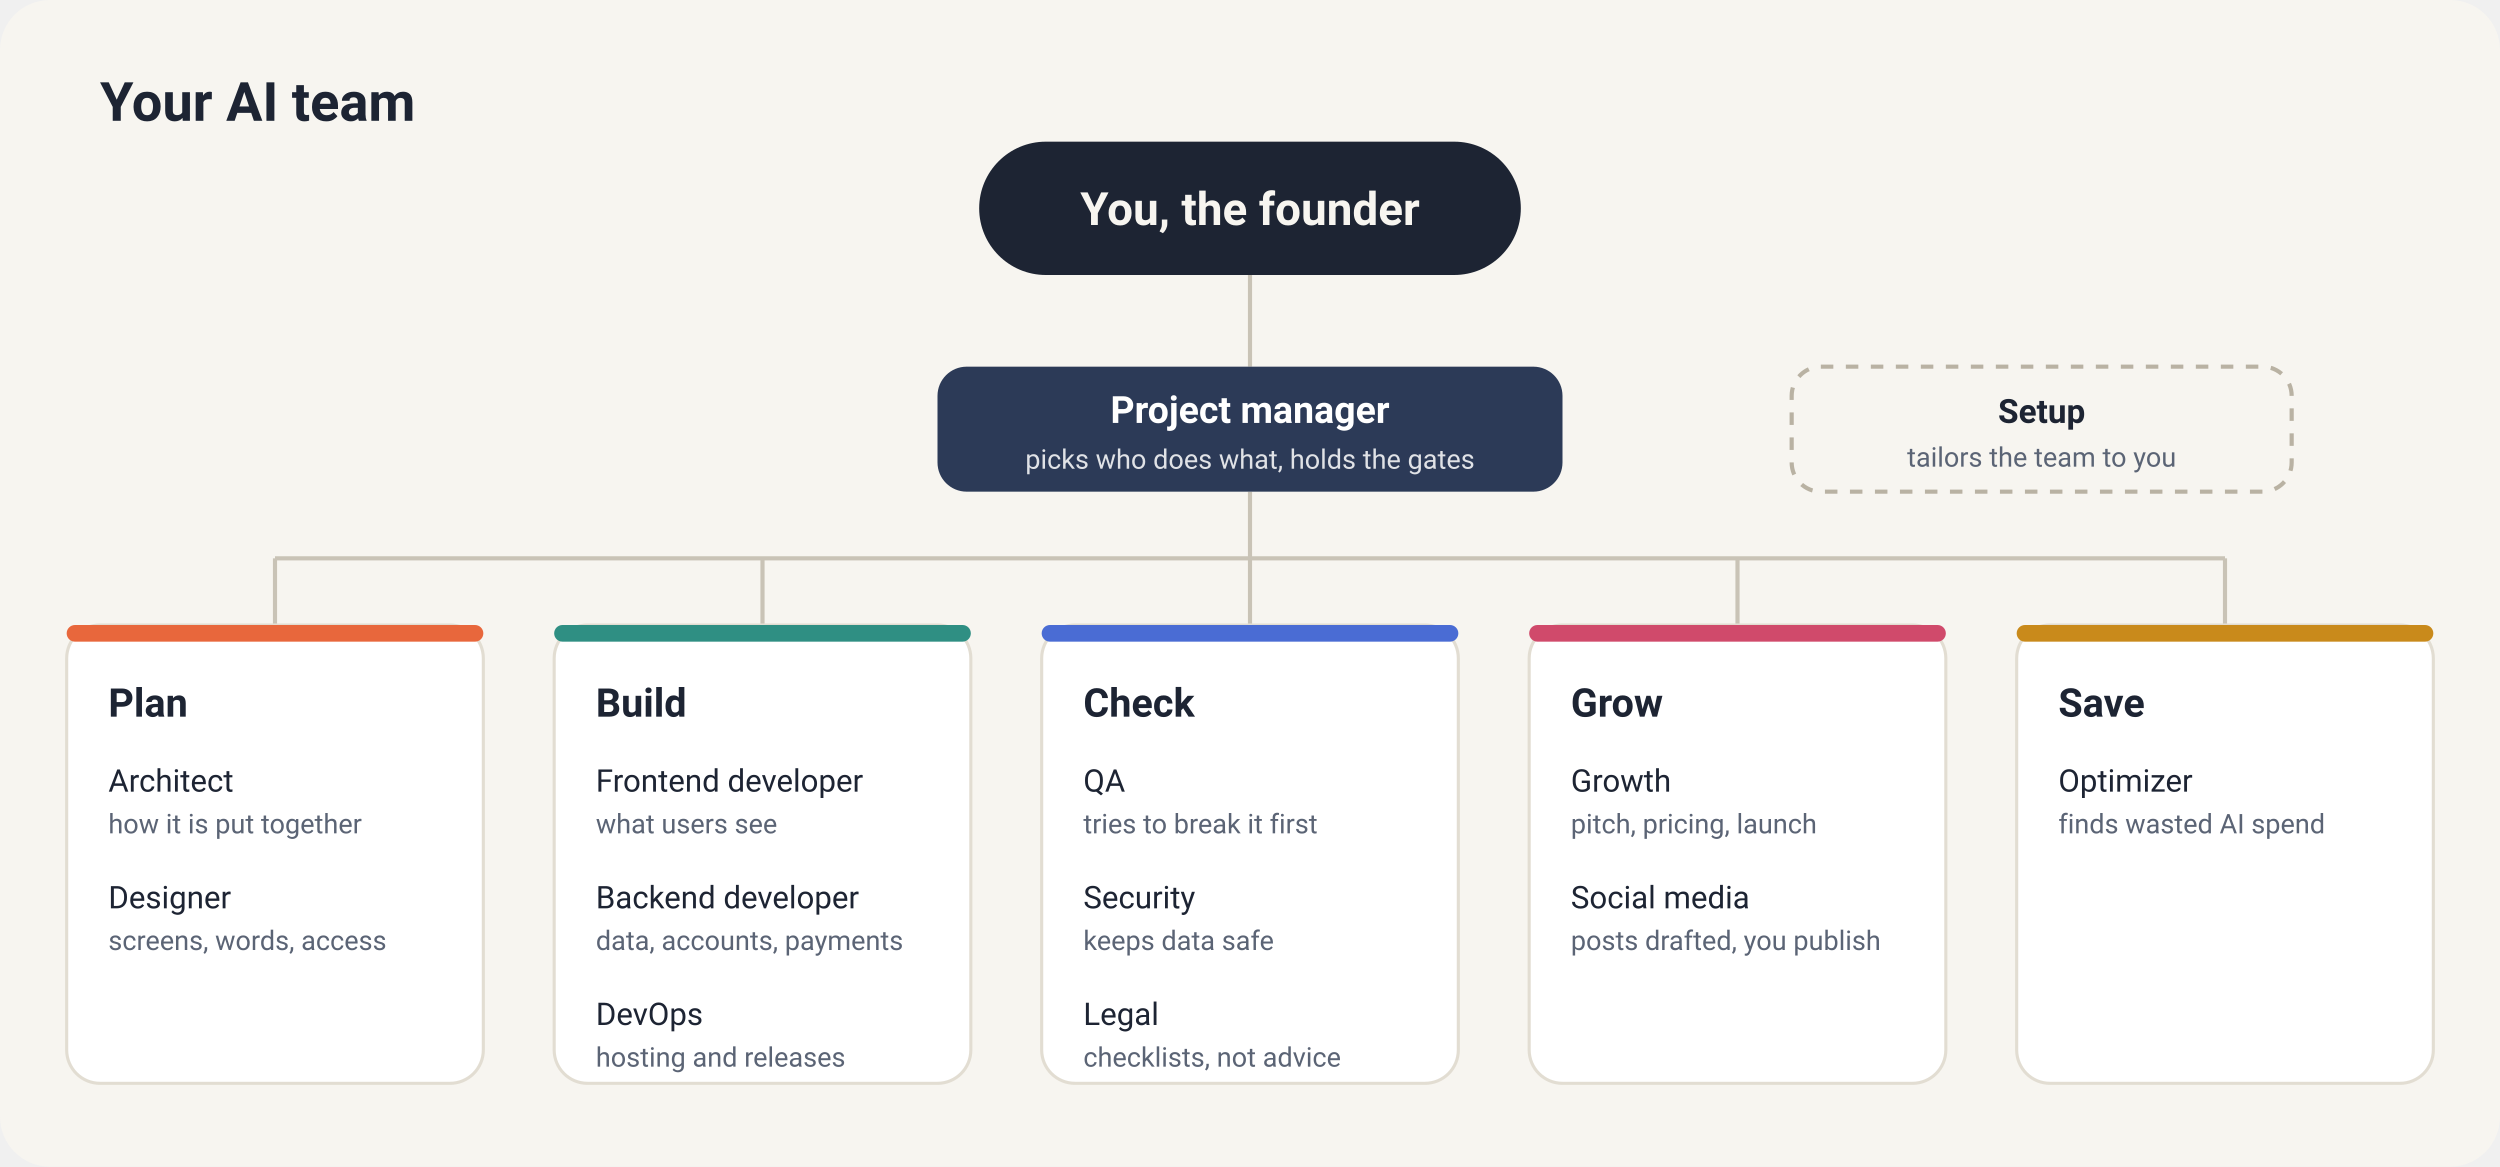
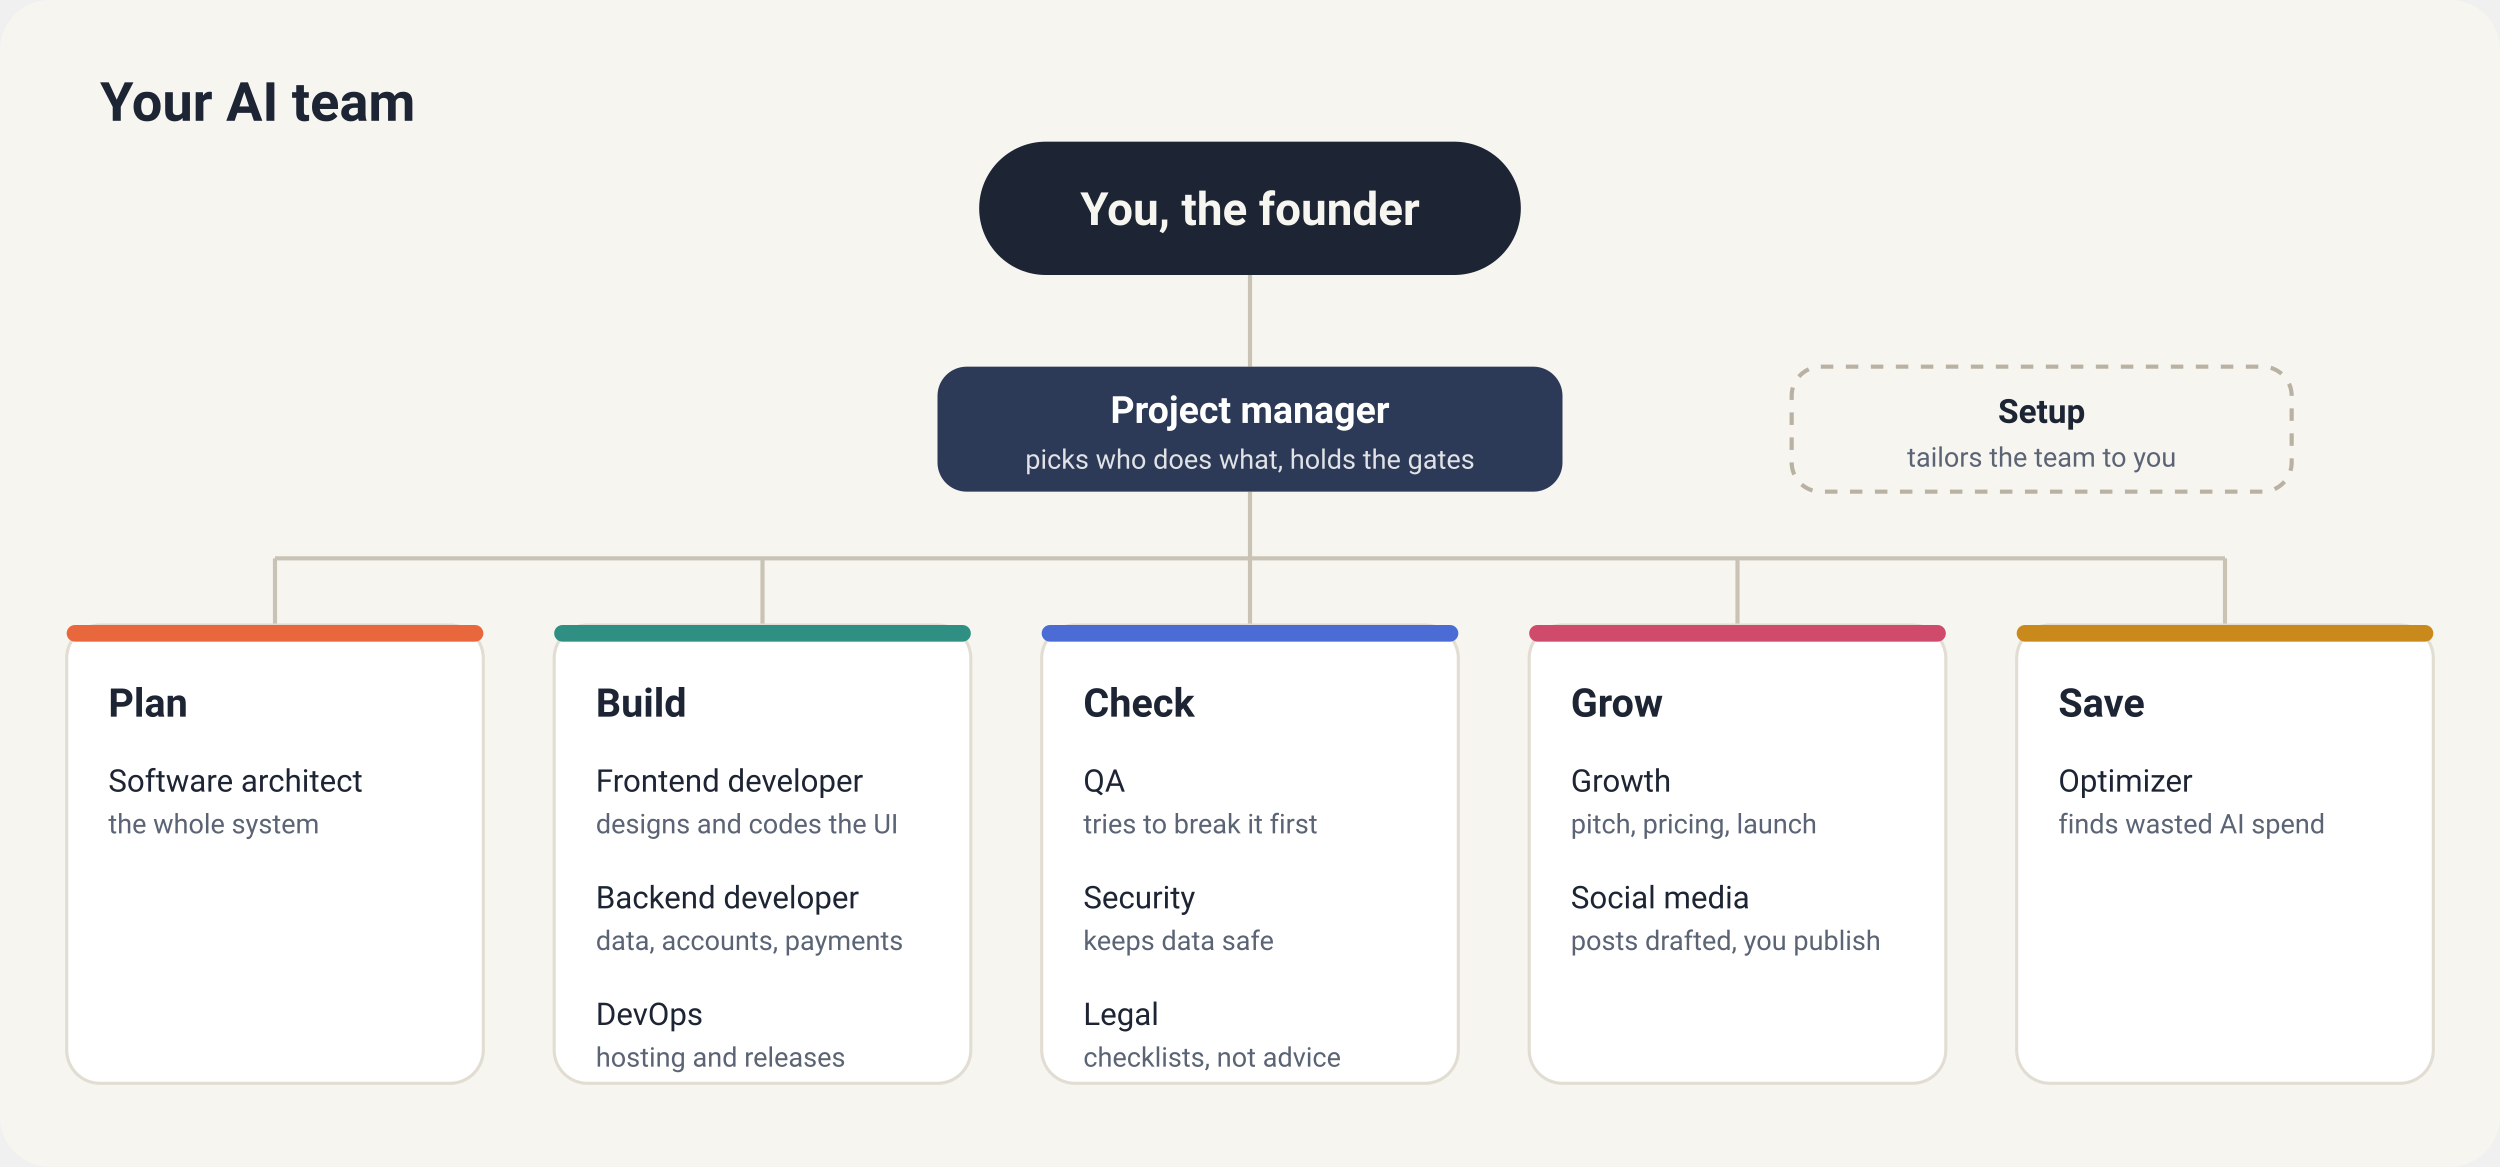
<svg xmlns="http://www.w3.org/2000/svg" viewBox="0 0 1200 560" role="img" aria-labelledby="t d">
  <style>
    .bg { fill: #f7f5f0; } .card { fill: #ffffff; stroke: #e2ddd2; stroke-width: 1.5; }
    .ink { fill: #1d2433; } .soft { fill: #5b6475; } .wire { stroke: #c9c3b6; stroke-width: 2; fill: none; }
    .you { fill: #1d2433; } .youtxt { fill: #f7f5f0; } .pm { fill: #2c3a57; } .pmtxt { fill: #ffffff; }
    .setup { fill: none; stroke: #b9b2a3; stroke-width: 2; stroke-dasharray: 6 6; }
    .g1 { fill: #e8673c; } .g2 { fill: #2f8f83; } .g3 { fill: #4a6cd4; } .g4 { fill: #d04a6b; } .g5 { fill: #c98a1b; }
    text { font-family: -apple-system, "Segoe UI", Roboto, Helvetica, Arial, sans-serif; }
    @media (prefers-color-scheme: dark) {
      .bg { fill: #141922; } .card { fill: #1d2430; stroke: #2e3746; } .ink { fill: #eef0f4; } .soft { fill: #a3abba; }
      .wire { stroke: #3a4250; } .you { fill: #f2efe8; } .youtxt { fill: #141922; } .pm { fill: #3b4d73; } .setup { stroke: #4a5363; }
    }
  </style>
  <rect class="bg" width="1200" height="560" rx="24" />
  <text class="ink" x="48" y="58" font-size="26" font-weight="700">Your AI team</text>
  <path class="wire" d="M600 132 L600 176" />
  <path class="wire" d="M600 236 L600 268 M132 268 L1068 268 M132 268 L132 300 M366 268 L366 300 M600 268 L600 300 M834 268 L834 300 M1068 268 L1068 300" />
  <g transform="translate(600 100)">
    <rect class="you" x="-130" y="-32" width="260" height="64" rx="32" />
    <text class="youtxt" y="8" font-size="22" font-weight="700" text-anchor="middle">You, the founder</text>
  </g>
  <g transform="translate(600 206)">
    <rect class="pm" x="-150" y="-30" width="300" height="60" rx="14" />
    <text class="pmtxt" y="-3" font-size="18" font-weight="700" text-anchor="middle">Project manager</text>
    <text class="pmtxt" y="19" font-size="13" text-anchor="middle" opacity="0.85">picks who does what, holds the gates</text>
  </g>
  <g transform="translate(980 206)">
    <rect class="setup" x="-120" y="-30" width="240" height="60" rx="14" />
    <text class="ink" y="-3" font-size="16" font-weight="700" text-anchor="middle">Setup</text>
    <text class="soft" y="18" font-size="13" text-anchor="middle">tailors the team to you</text>
  </g>
  <g font-size="15">
    <g transform="translate(32 300)">
      <rect class="card" width="200" height="220" rx="16" />
      <rect class="g1" width="200" height="8" rx="4" />
      <text class="ink" x="20" y="44" font-size="19" font-weight="700">Plan</text>
-       <text class="ink" x="20" y="80">Architect</text>
-       <text class="soft" x="20" y="100" font-size="13">how it is put together</text>
-       <text class="ink" x="20" y="136">Designer</text>
-       <text class="soft" x="20" y="156" font-size="13">screens, words, access</text>
+       <text class="ink" x="20" y="80">Software architect</text>
+       <text class="soft" x="20" y="100" font-size="13">the whole system</text>
    </g>
    <g transform="translate(266 300)">
      <rect class="card" width="200" height="220" rx="16" />
      <rect class="g2" width="200" height="8" rx="4" />
      <text class="ink" x="20" y="44" font-size="19" font-weight="700">Build</text>
      <text class="ink" x="20" y="80">Frontend developer</text>
-       <text class="soft" x="20" y="100" font-size="13">what users see</text>
+       <text class="soft" x="20" y="100" font-size="13">designs and codes the UI</text>
      <text class="ink" x="20" y="136">Backend developer</text>
      <text class="soft" x="20" y="156" font-size="13">data, accounts, payments</text>
      <text class="ink" x="20" y="192">DevOps</text>
      <text class="soft" x="20" y="212" font-size="13">hosting and releases</text>
    </g>
    <g transform="translate(500 300)">
      <rect class="card" width="200" height="220" rx="16" />
      <rect class="g3" width="200" height="8" rx="4" />
      <text class="ink" x="20" y="44" font-size="19" font-weight="700">Check</text>
      <text class="ink" x="20" y="80">QA</text>
      <text class="soft" x="20" y="100" font-size="13">tries to break it first</text>
      <text class="ink" x="20" y="136">Security</text>
      <text class="soft" x="20" y="156" font-size="13">keeps data safe</text>
      <text class="ink" x="20" y="192">Legal</text>
      <text class="soft" x="20" y="212" font-size="13">checklists, not advice</text>
    </g>
    <g transform="translate(734 300)">
      <rect class="card" width="200" height="220" rx="16" />
      <rect class="g4" width="200" height="8" rx="4" />
      <text class="ink" x="20" y="44" font-size="19" font-weight="700">Grow</text>
      <text class="ink" x="20" y="80">Growth</text>
      <text class="soft" x="20" y="100" font-size="13">pitch, pricing, launch</text>
      <text class="ink" x="20" y="136">Social media</text>
      <text class="soft" x="20" y="156" font-size="13">posts drafted, you publish</text>
    </g>
    <g transform="translate(968 300)">
      <rect class="card" width="200" height="220" rx="16" />
      <rect class="g5" width="200" height="8" rx="4" />
      <text class="ink" x="20" y="44" font-size="19" font-weight="700">Save</text>
      <text class="ink" x="20" y="80">Optimizer</text>
      <text class="soft" x="20" y="100" font-size="13">finds wasted AI spend</text>
    </g>
  </g>
</svg>
